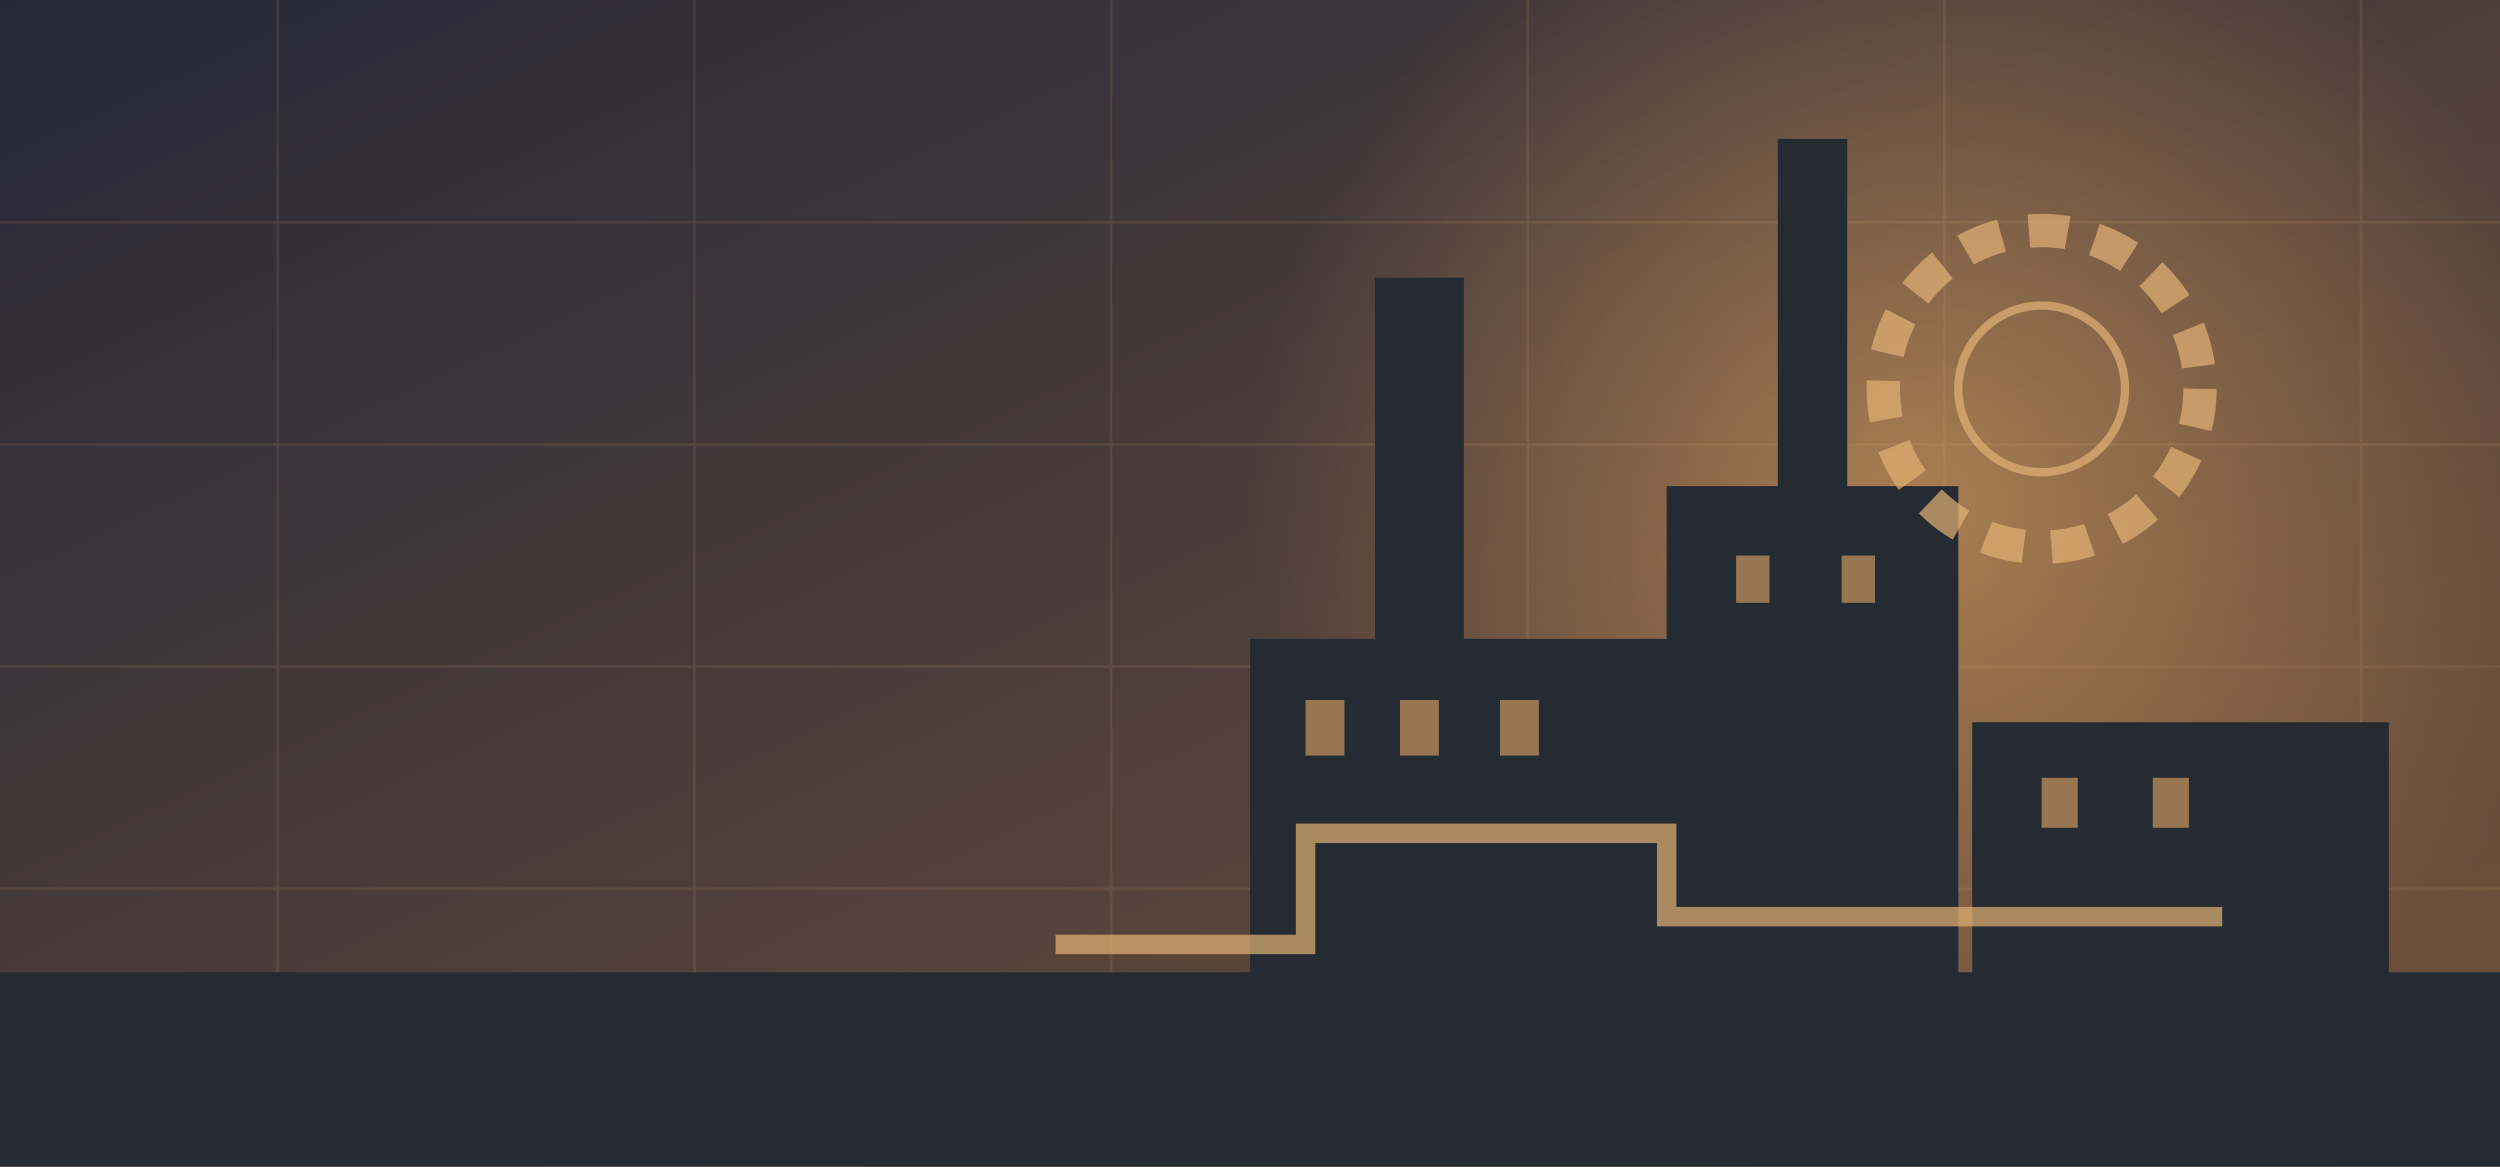
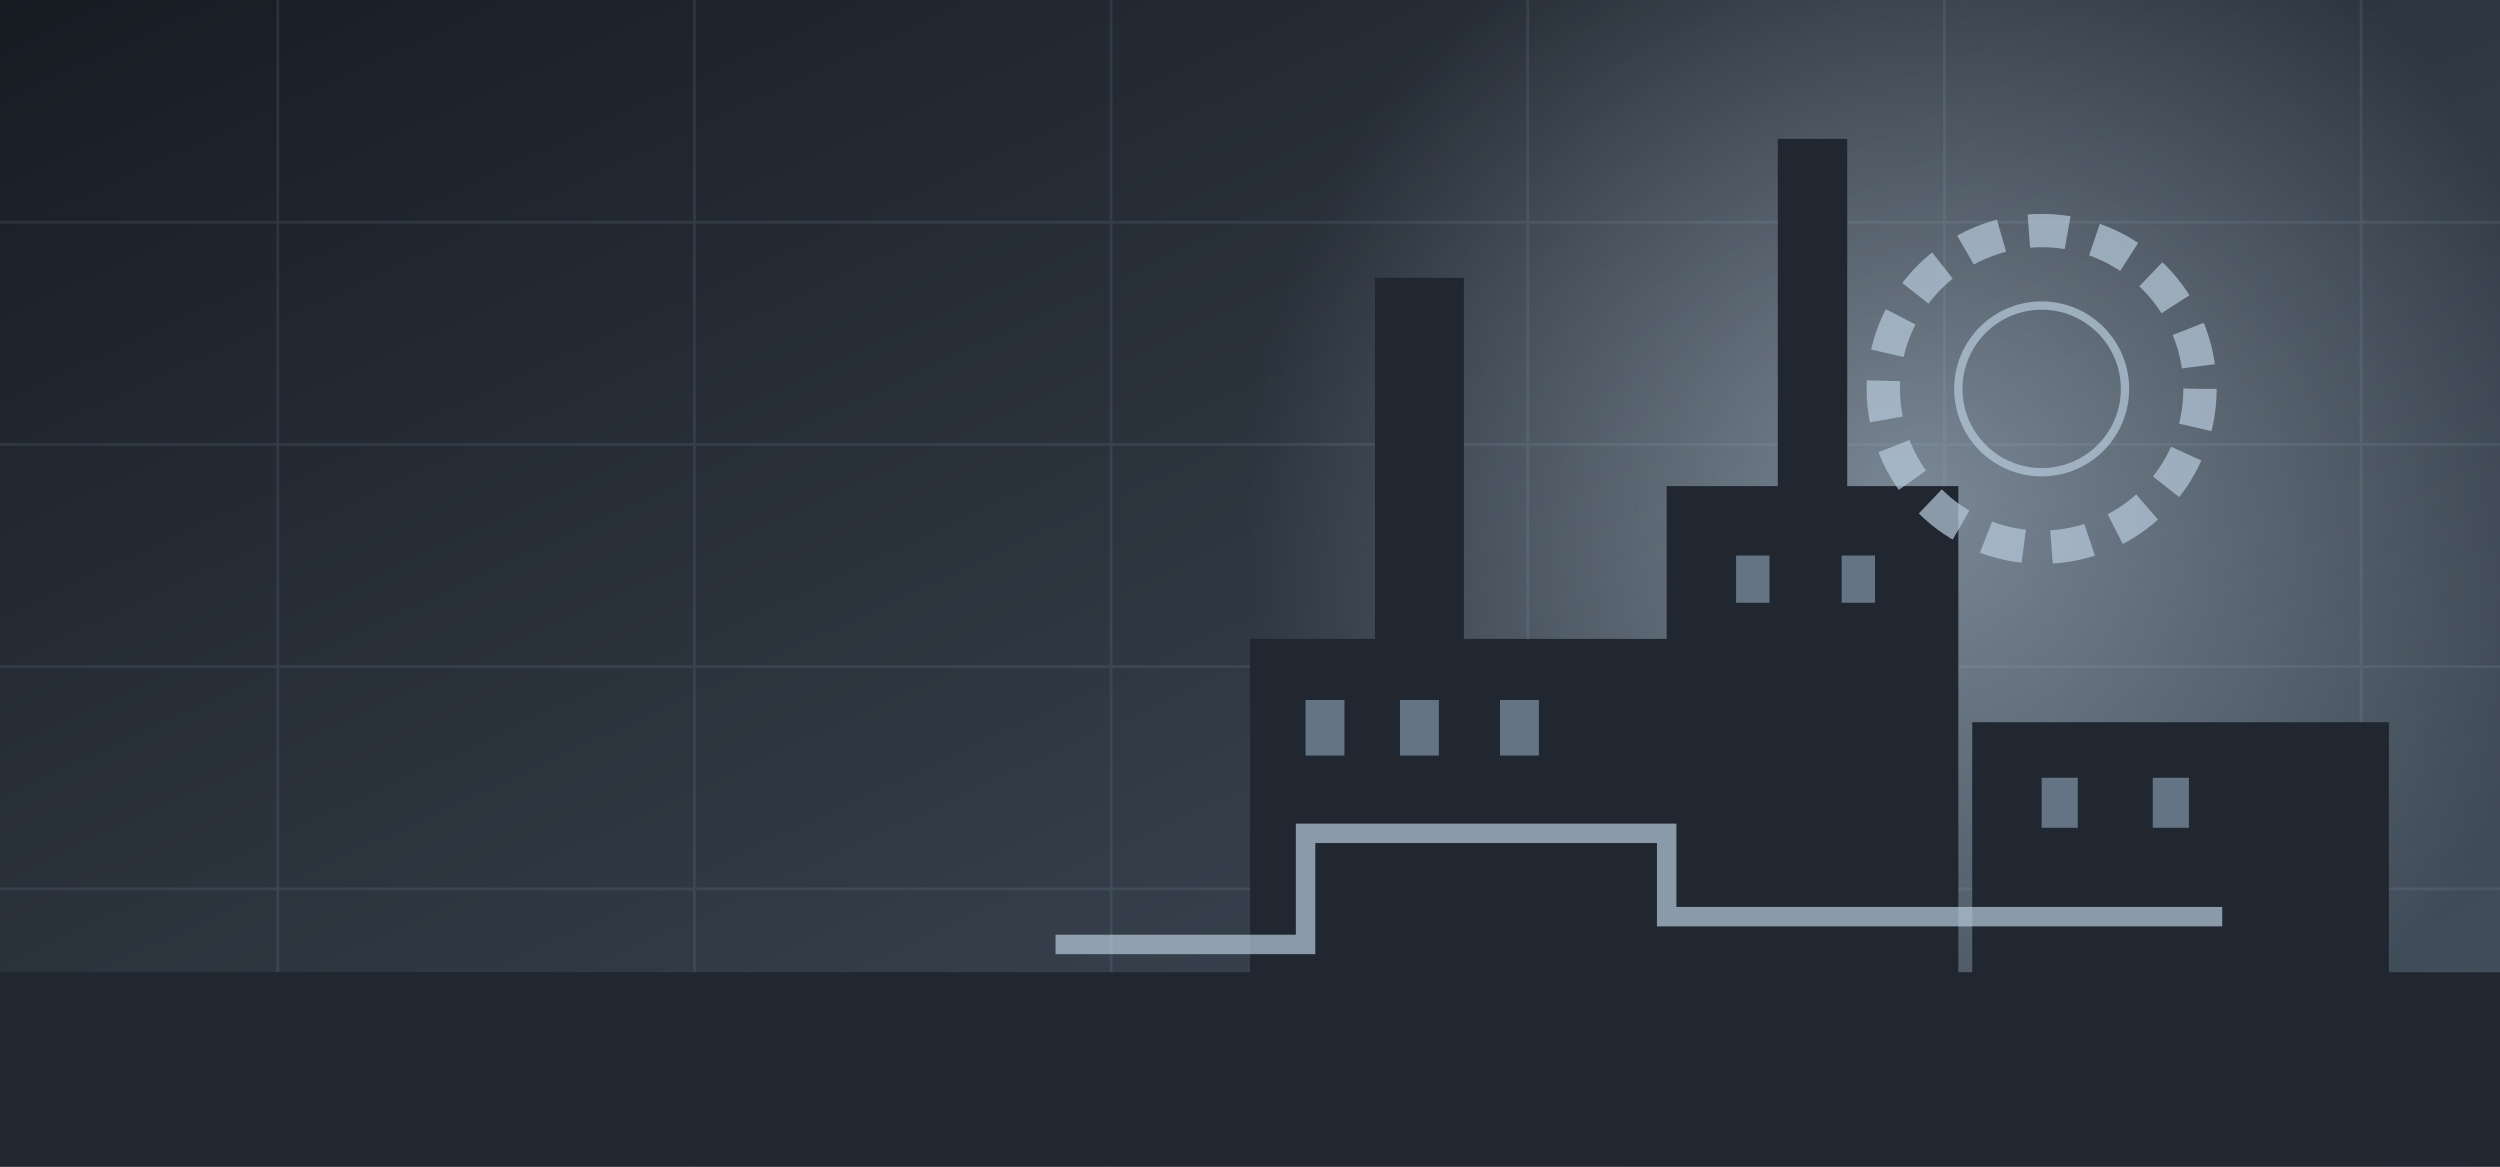
<svg xmlns="http://www.w3.org/2000/svg" width="900" height="420" viewBox="0 0 900 420">
  <defs>
    <linearGradient id="sky" x2="1" y2="1">
-       <stop stop-color="#262838" />
-       <stop offset="1" stop-color="#74533b" />
+       <stop stop-color="#171c23" />
+       <stop offset="1" stop-color="#465260" />
    </linearGradient>
    <radialGradient id="glow">
-       <stop stop-color="#ffba68" stop-opacity=".5" />
-       <stop offset="1" stop-color="#ffba68" stop-opacity="0" />
+       <stop stop-color="#c2d3e2" stop-opacity=".5" />
+       <stop offset="1" stop-color="#c2d3e2" stop-opacity="0" />
    </radialGradient>
  </defs>
  <path fill="url(#sky)" d="M0 0h900v420H0z" />
  <circle cx="690" cy="180" r="240" fill="url(#glow)" />
-   <g fill="none" stroke="#dfa974" opacity=".12">
+   <g fill="none" stroke="#a3b6c8" opacity=".12">
    <path d="M0 80h900M0 160h900M0 240h900M0 320h900M100 0v420M250 0v420M400 0v420M550 0v420M700 0v420M850 0v420" />
  </g>
-   <g fill="#252b33">
+   <g fill="#202731">
    <path d="M0 350h900v70H0zM450 230h150v130H450zM600 175h105v185H600zM710 260h150v100H710zM495 100h32v140H495zM640 50h25v140h-25z" />
  </g>
-   <g fill="#e2a867" opacity=".6">
+   <g fill="#91a7ba" opacity=".6">
    <path d="M470 252h14v20h-14zM504 252h14v20h-14zM540 252h14v20h-14zM625 200h12v17h-12zM663 200h12v17h-12zM735 280h13v18h-13zM775 280h13v18h-13z" />
  </g>
-   <g fill="none" stroke="#e3b275" opacity=".7">
+   <g fill="none" stroke="#b8cbdc" opacity=".7">
    <circle cx="735" cy="140" r="57" stroke-width="12" stroke-dasharray="14 10" />
    <circle cx="735" cy="140" r="30" stroke-width="3" />
    <path d="M380 340h90v-40h130v30h200" stroke-width="7" />
  </g>
</svg>
